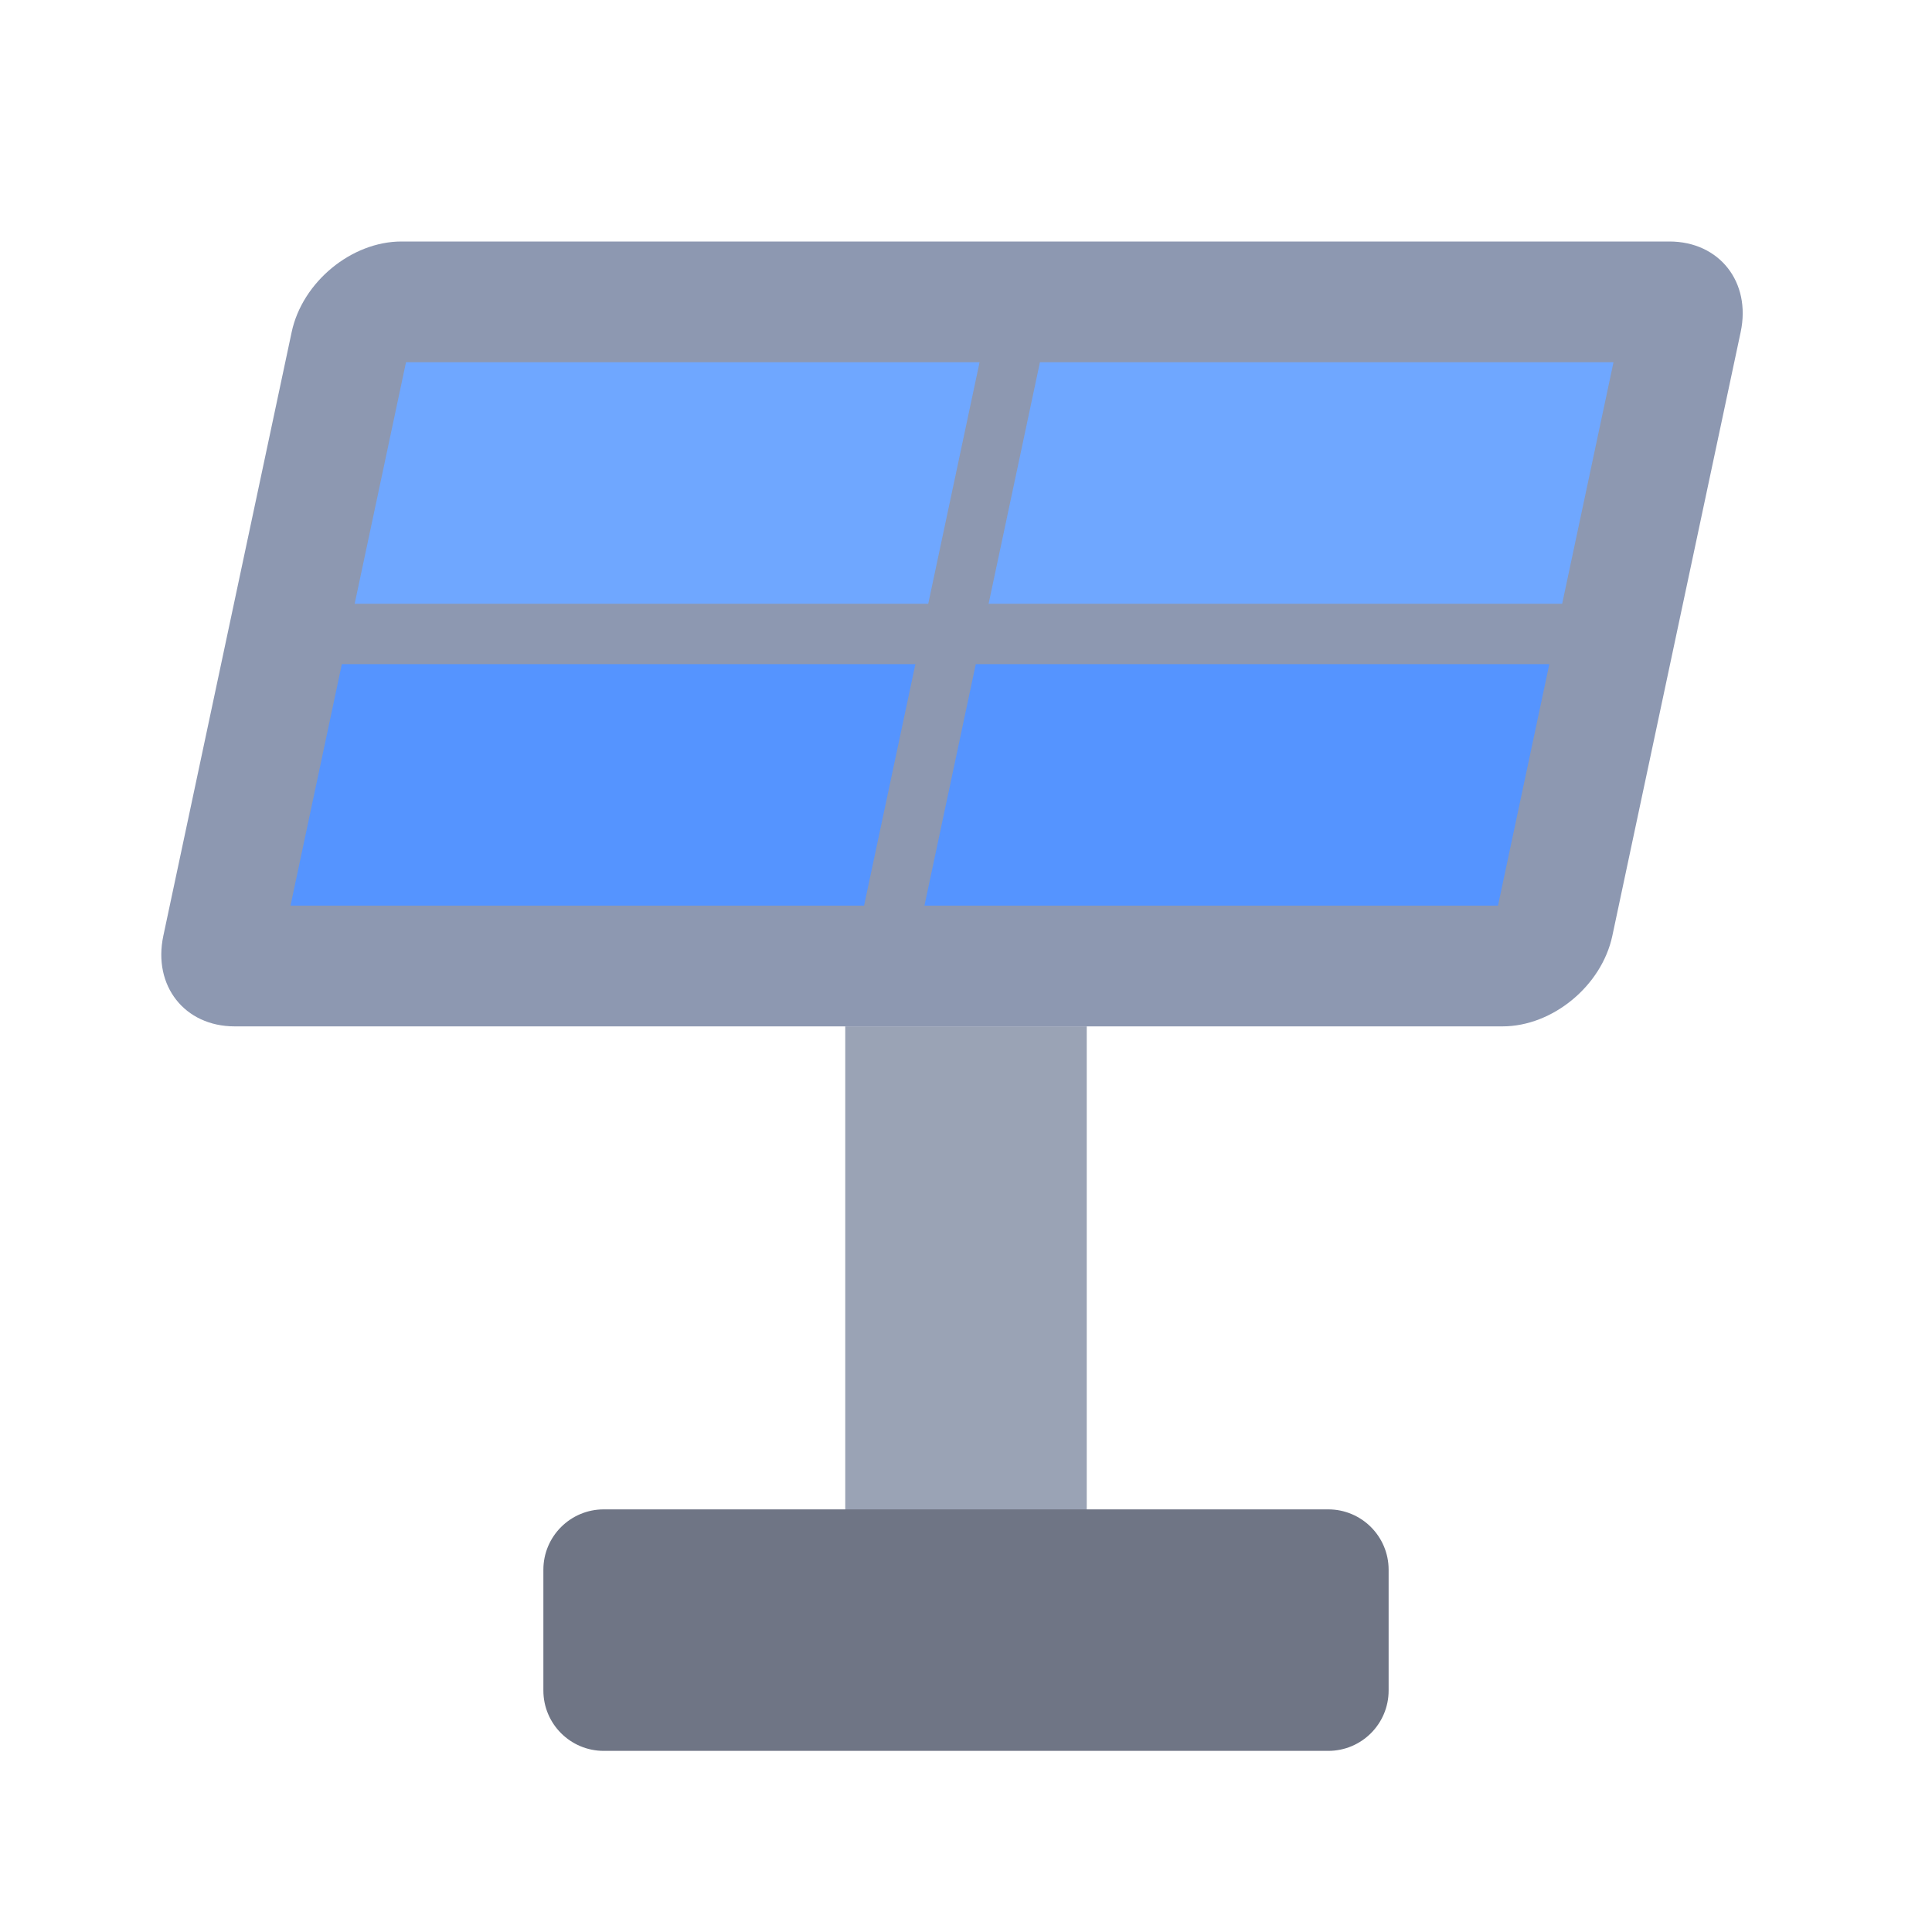
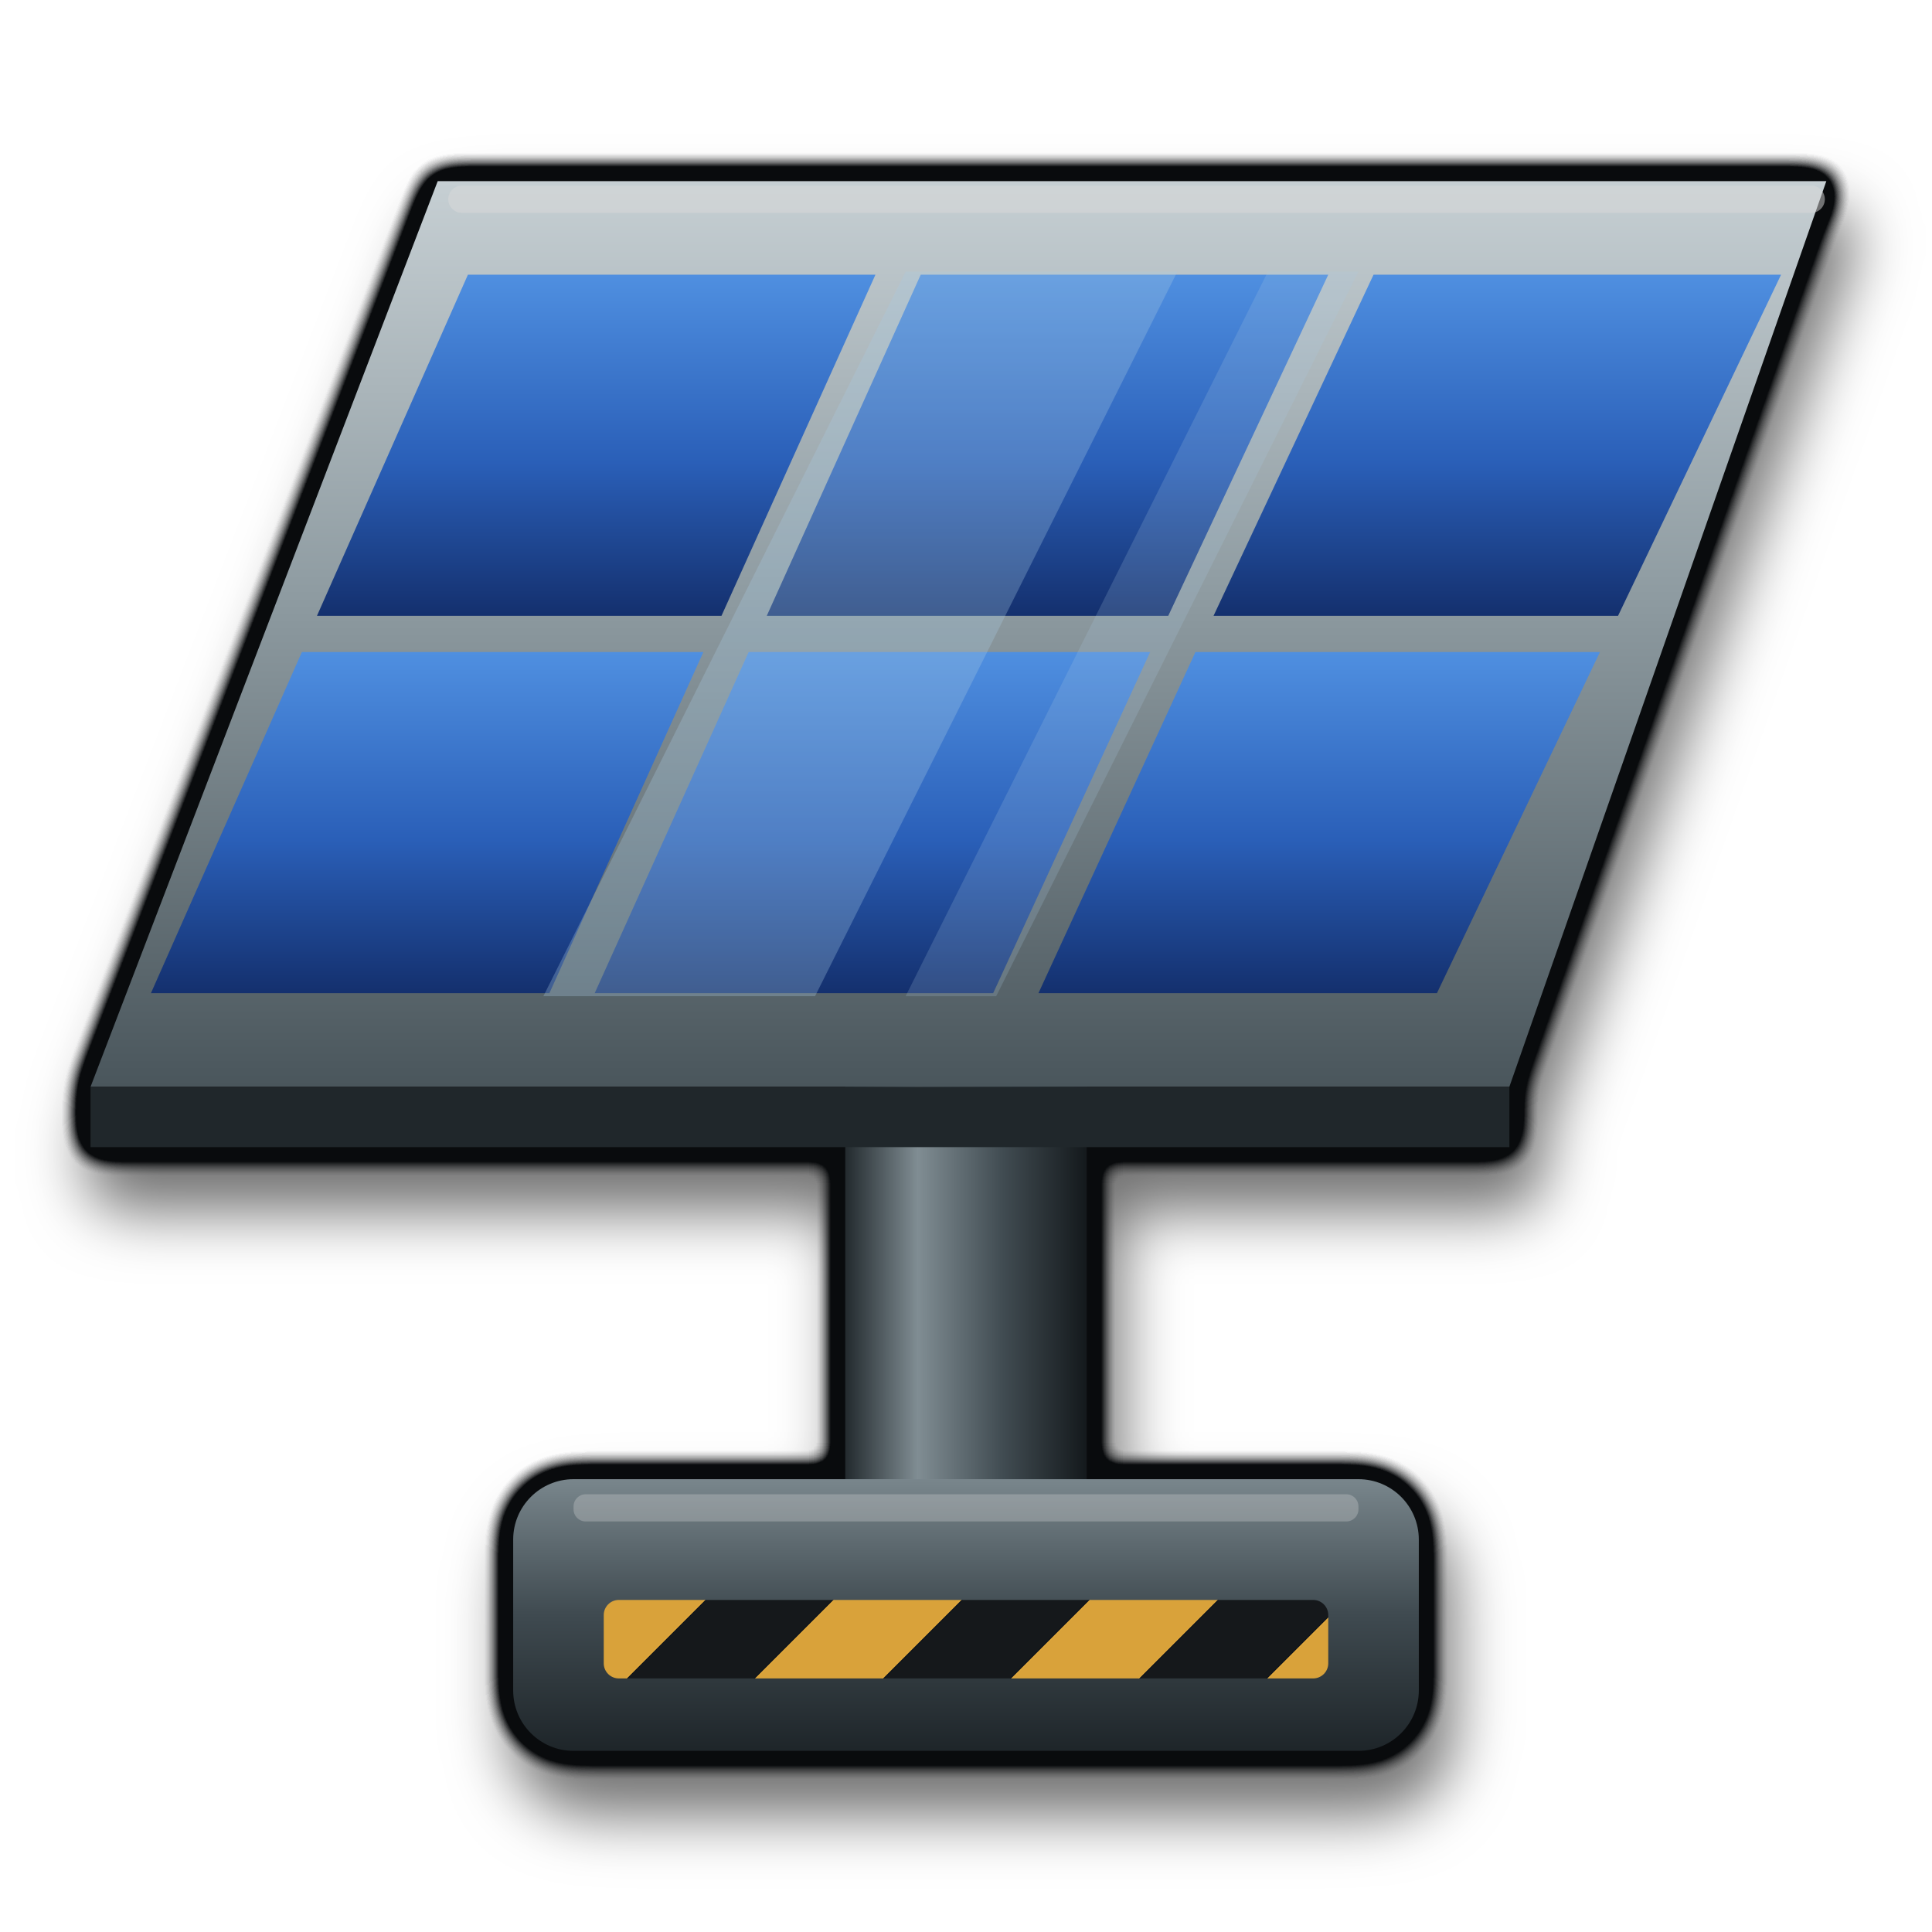
<svg xmlns="http://www.w3.org/2000/svg" viewBox="0 0 64 64">
-   <rect x="28" y="34" width="8" height="20" fill="#9aa3b5" />
-   <rect x="18" y="50" width="28" height="8" rx="2" fill="#6f7585" />
-   <g transform="skewX(-12)">
-     <rect x="12" y="8" width="48" height="26" rx="3" fill="#8d98b1" />
-     <rect x="16" y="12" width="19" height="8" fill="#6fa7ff" />
-     <rect x="37" y="12" width="19" height="8" fill="#6fa7ff" />
-     <rect x="16" y="22" width="19" height="8" fill="#5594ff" />
-     <rect x="37" y="22" width="19" height="8" fill="#5594ff" />
+   <defs>
+     <filter id="contour" filterUnits="userSpaceOnUse" x="-4" y="-4" width="72" height="72" color-interpolation-filters="sRGB">
+       <feGaussianBlur in="SourceAlpha" stdDeviation="0.5" />
+       <feComponentTransfer result="edge">
+         <feFuncA type="linear" slope="7" intercept="-0.15" />
+       </feComponentTransfer>
+       <feGaussianBlur in="edge" stdDeviation="1" />
+       <feOffset dx="0.5" dy="1.5" />
+       <feComponentTransfer result="shadow">
+         <feFuncA type="linear" slope="0.55" />
+       </feComponentTransfer>
+       <feFlood flood-color="#090b0d" />
+       <feComposite in2="edge" operator="in" result="line" />
+       <feMerge>
+         <feMergeNode in="shadow" />
+         <feMergeNode in="line" />
+         <feMergeNode in="SourceGraphic" />
+       </feMerge>
+     </filter>
+     <pattern id="hazard" patternUnits="userSpaceOnUse" width="6" height="6" patternTransform="rotate(45)">
+       <rect width="6" height="6" fill="#d9a23a" />
+       <rect width="3" height="6" fill="#15181b" />
+     </pattern>
+     <linearGradient id="steel" x1="0" y1="0" x2="0" y2="1">
+       <stop offset="0" stop-color="#c6cfd3" />
+       <stop offset="0.45" stop-color="#8f9ca2" />
+       <stop offset="1" stop-color="#4a565c" />
+     </linearGradient>
+     <linearGradient id="gun" x1="0" y1="0" x2="0" y2="1">
+       <stop offset="0" stop-color="#79868c" />
+       <stop offset="0.5" stop-color="#3f4a50" />
+       <stop offset="1" stop-color="#1e2529" />
+     </linearGradient>
+     <linearGradient id="gunCyl" x1="0" y1="0" x2="1" y2="0">
+       <stop offset="0" stop-color="#232a2e" />
+       <stop offset="0.3" stop-color="#808d93" />
+       <stop offset="0.65" stop-color="#414c52" />
+       <stop offset="1" stop-color="#14191c" />
+     </linearGradient>
+     <linearGradient id="cell" x1="0" y1="0" x2="0" y2="1">
+       <stop offset="0" stop-color="#4f8fe0" />
+       <stop offset="0.55" stop-color="#2a5fb8" />
+       <stop offset="1" stop-color="#14306e" />
+     </linearGradient>
+   </defs>
+   <g filter="url(#contour)">
+     <rect x="28" y="35" width="8" height="17" fill="url(#gunCyl)" />
+     <rect x="17" y="49" width="30" height="9" rx="2" fill="url(#gun)" />
+     <rect x="19" y="49.5" width="26" height="0.9" rx="0.4" fill="#dadada" opacity="0.3" />
+     <rect x="20" y="53" width="24" height="2.6" rx="0.5" fill="url(#hazard)" />
+     <polygon points="3,36 14.5,6 60.5,6 50,36" fill="url(#steel)" />
+     <polygon points="3,36 50,36 50,38 3,38" fill="#20272b" />
+     <path d="M15.3 6.6 L60 6.6" fill="none" stroke="#dadada" stroke-width="0.9" stroke-linecap="round" stroke-linejoin="round" opacity="0.5" />
+     <polygon points="15.5,9.1 29.0,9.1 23.9,20.4 10.5,20.4" fill="url(#cell)" />
+     <polygon points="30.5,9.1 44.0,9.1 38.7,20.4 25.4,20.4" fill="url(#cell)" />
+     <polygon points="45.5,9.1 59.0,9.1 53.6,20.4 40.2,20.4" fill="url(#cell)" />
+     <polygon points="10.0,21.6 23.3,21.6 18.2,32.9 5.0,32.9" fill="url(#cell)" />
+     <polygon points="24.8,21.6 38.1,21.6 32.9,32.9 19.7,32.9" fill="url(#cell)" />
+     <polygon points="39.6,21.6 53.0,21.6 47.6,32.9 34.4,32.9" fill="url(#cell)" />
+     <polygon points="30,9 39,9 27,33 18,33" fill="#a8c8e0" opacity="0.3" />
+     <polygon points="42,9 45,9 33,33 30,33" fill="#a8c8e0" opacity="0.2" />
  </g>
</svg>
